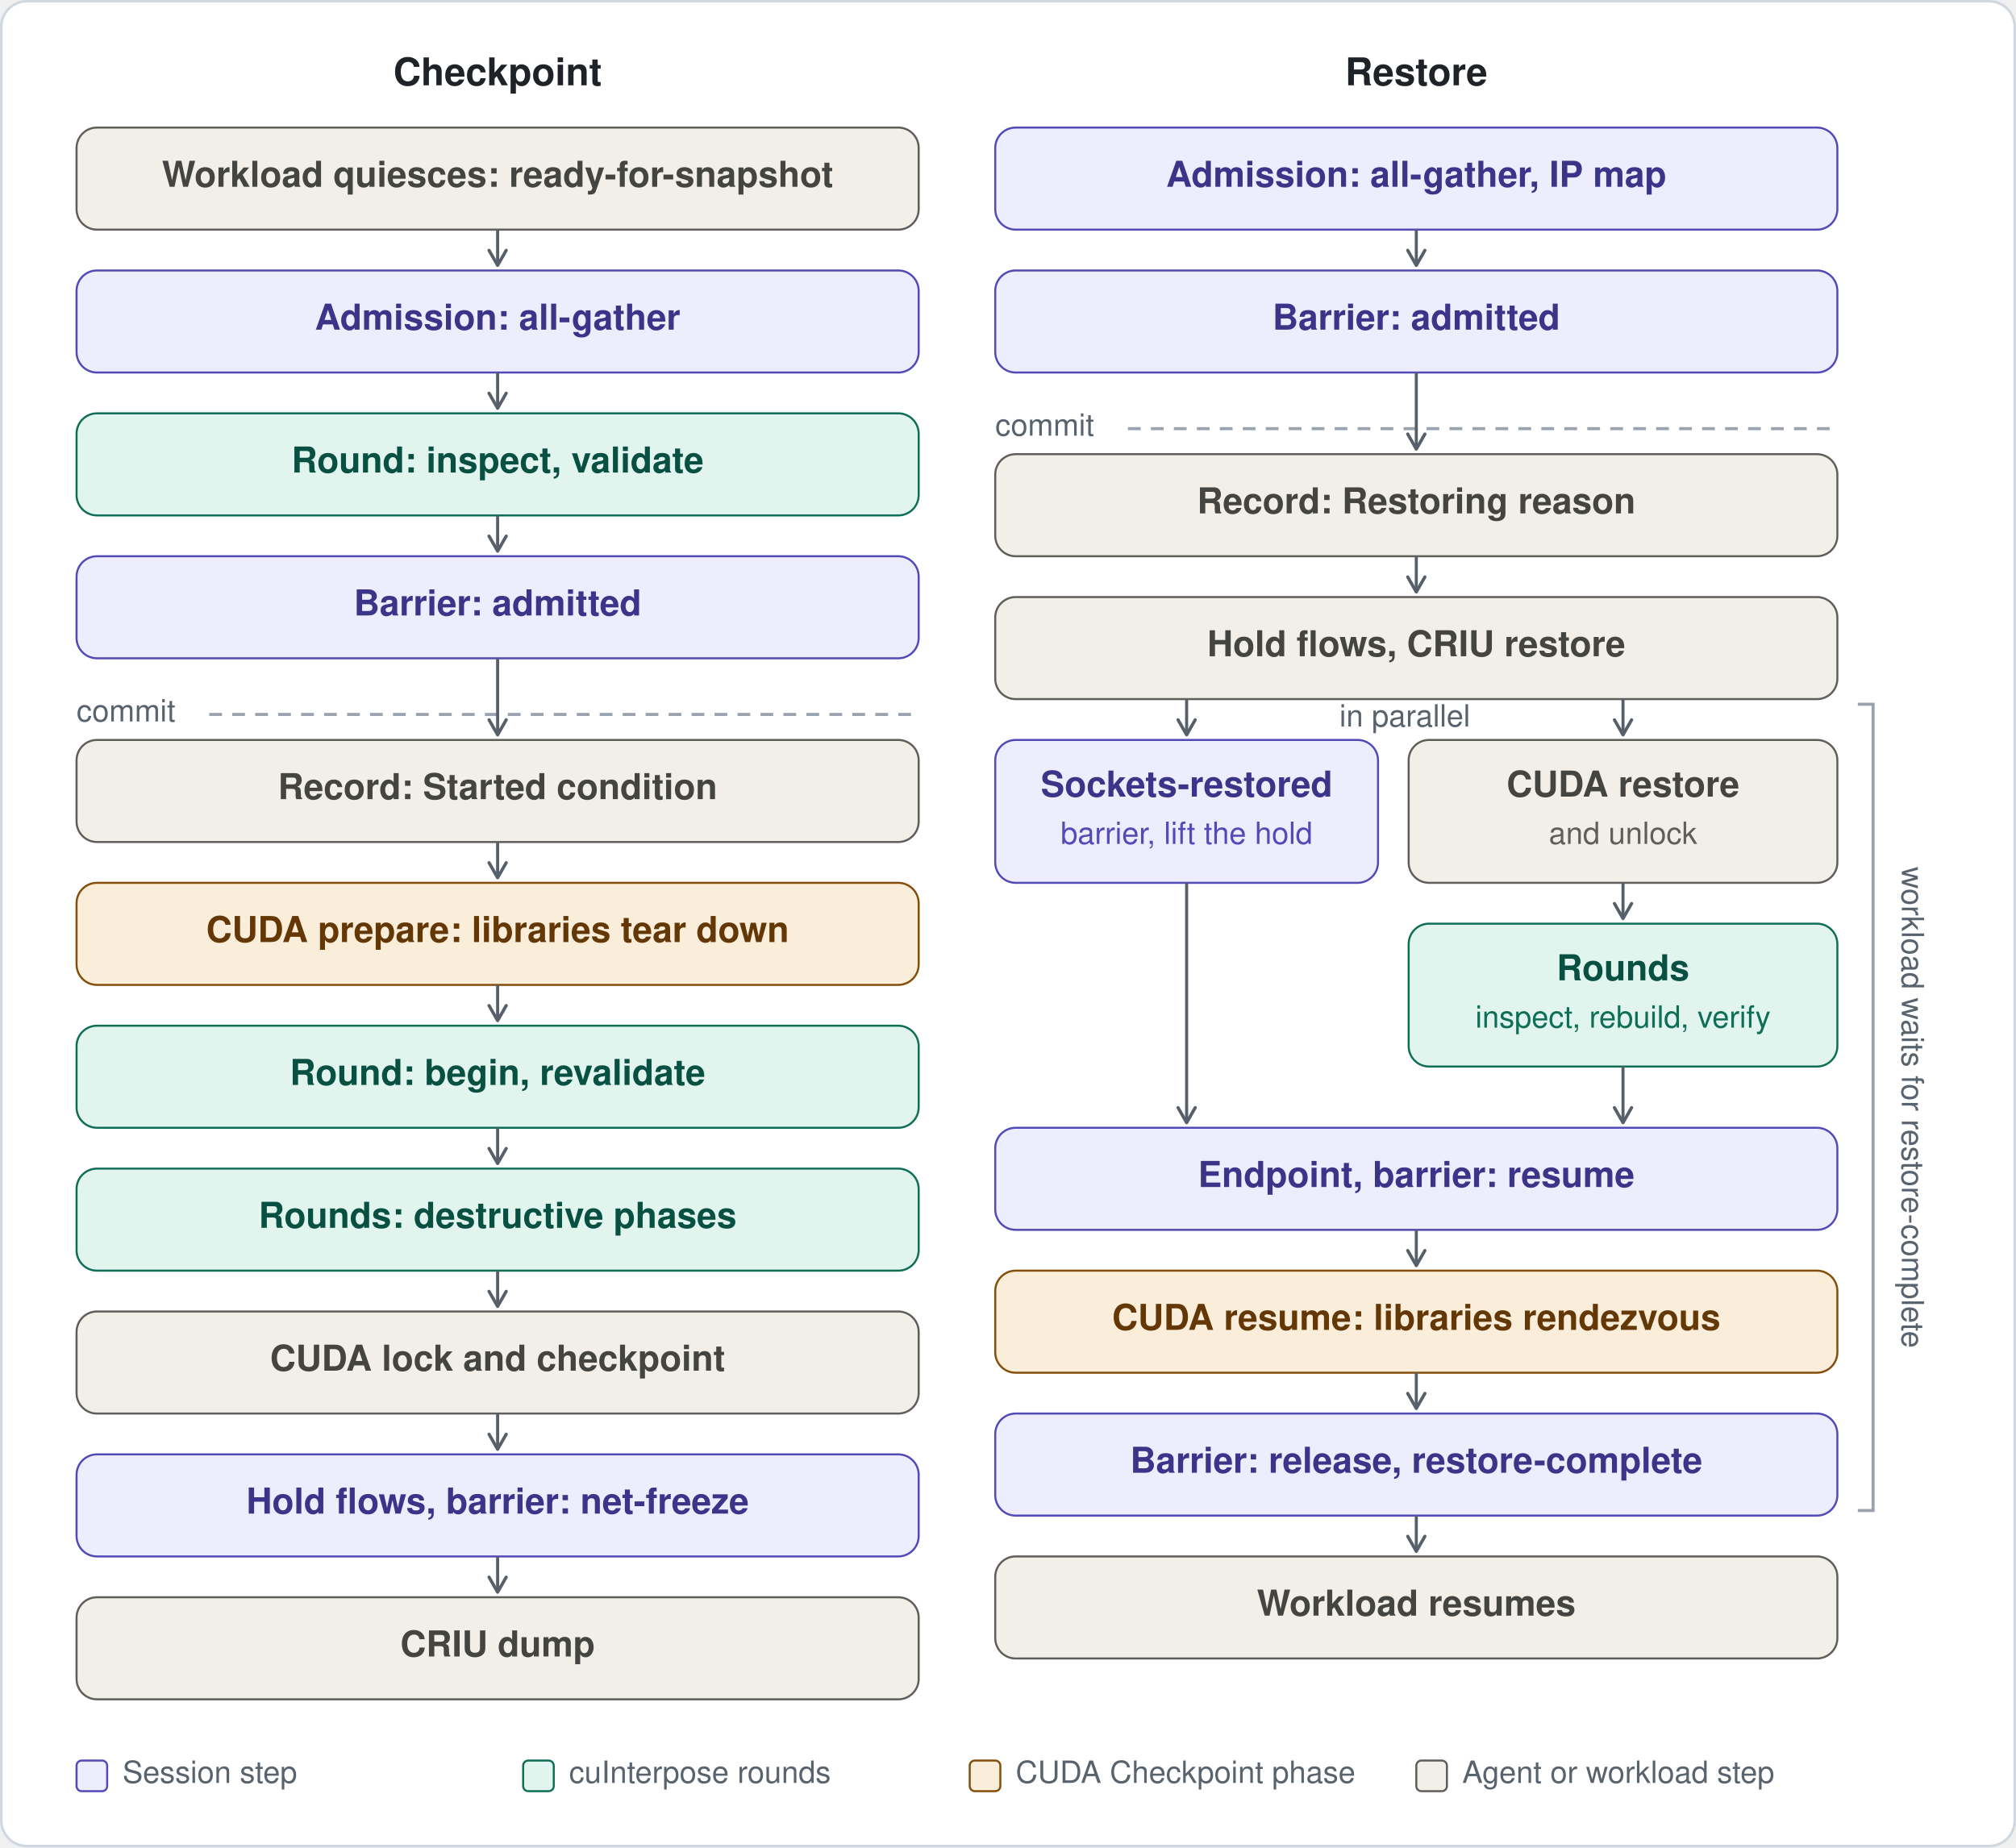
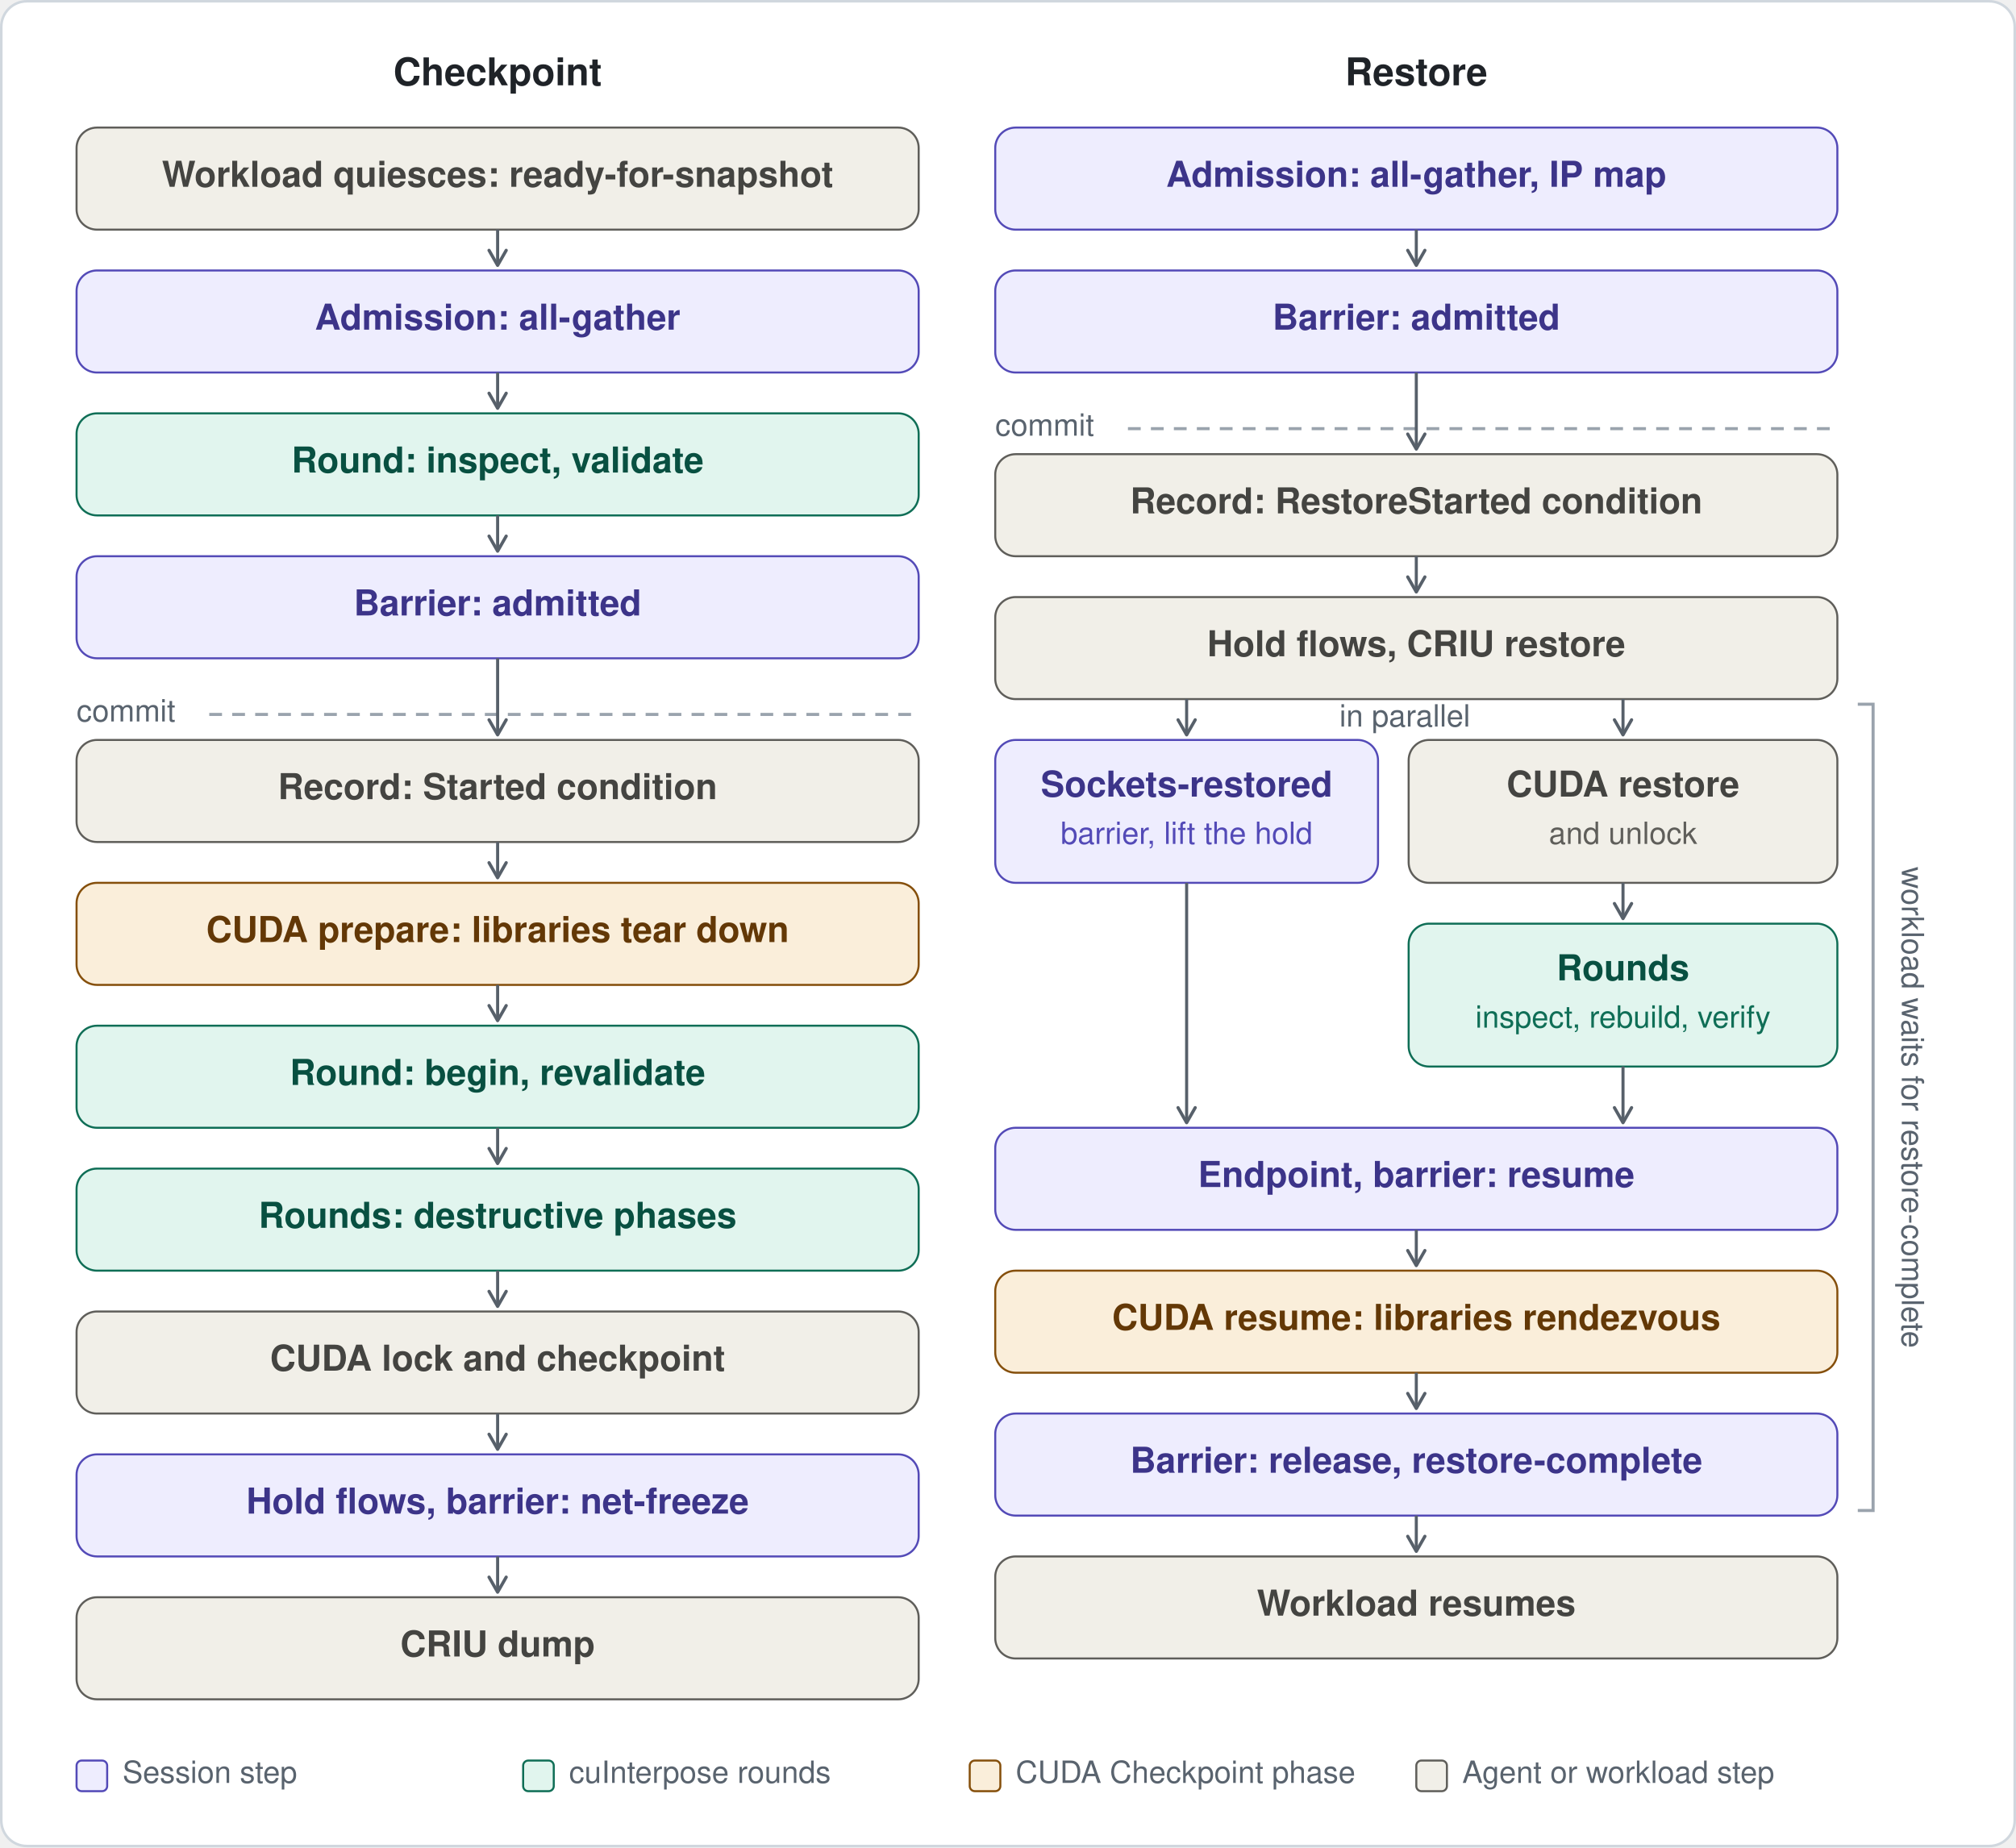
<svg xmlns="http://www.w3.org/2000/svg" width="790" height="724" viewBox="0 0 790 724" role="img" aria-labelledby="title desc">
  <style>
text{font-family:Helvetica,Arial,"Liberation Sans",sans-serif}
.bg{fill:#ffffff;stroke:#d0d7de}
.tx{fill:#1f2328}.tm{fill:#59636e}
.life{stroke:#c3c9d0}.arw{stroke:#57606a}.arwp{stroke:#7F77DD}
.ahp{stroke:#57606a;fill:none}.ahpp{stroke:#7F77DD;fill:none}
.frm{stroke:#9aa3ad;fill:none}.tag{fill:#f6f8fa;stroke:#9aa3ad}.tagt{fill:#424a53}
.note{fill:#f6f8fa;stroke:#c3c9d0}.notet{fill:#424a53}
.rnd{fill:#E1F5EE;fill-opacity:.55;stroke:#5DCAA5}.rndtag{fill:#E1F5EE;stroke:#1D9E75}.rndt{fill:#085041}
.cont{fill:none;stroke:#9aa3ad}.neutral{fill:#f6f8fa;stroke:#9aa3ad}
.k-p{fill:#EEEDFE;stroke:#534AB7}.k-p-t{fill:#3C3489}.k-p-s{fill:#534AB7}
.k-t{fill:#E1F5EE;stroke:#0F6E56}.k-t-t{fill:#085041}.k-t-s{fill:#0F6E56}
.k-g{fill:#F1EFE8;stroke:#5F5E5A}.k-g-t{fill:#444441}.k-g-s{fill:#5F5E5A}
.k-a{fill:#FAEEDA;stroke:#854F0B}.k-a-t{fill:#633806}.k-a-s{fill:#854F0B}
.k-r{fill:#FCEBEB;stroke:#A32D2D}.k-r-t{fill:#791F1F}.k-r-s{fill:#A32D2D}
.dot{fill:#1f2328}
@media (prefers-color-scheme: dark){
.bg{fill:#0d1117;stroke:#30363d}
.tx{fill:#e6edf3}.tm{fill:#9198a1}
.life{stroke:#3d444d}.arw{stroke:#9198a1}.ahp{stroke:#9198a1}
.frm{stroke:#57606a}.tag{fill:#151b23;stroke:#57606a}.tagt{fill:#d1d7e0}
.note{fill:#151b23;stroke:#3d444d}.notet{fill:#d1d7e0}
.rnd{fill:#085041;fill-opacity:.35;stroke:#1D9E75}.rndtag{fill:#085041;stroke:#5DCAA5}.rndt{fill:#E1F5EE}
.cont{stroke:#57606a}.neutral{fill:#151b23;stroke:#57606a}
.k-p{fill:#3C3489;stroke:#AFA9EC}.k-p-t{fill:#EEEDFE}.k-p-s{fill:#CECBF6}
.k-t{fill:#085041;stroke:#5DCAA5}.k-t-t{fill:#E1F5EE}.k-t-s{fill:#9FE1CB}
.k-g{fill:#444441;stroke:#B4B2A9}.k-g-t{fill:#F1EFE8}.k-g-s{fill:#D3D1C7}
.k-a{fill:#633806;stroke:#EF9F27}.k-a-t{fill:#FAEEDA}.k-a-s{fill:#FAC775}
.k-r{fill:#791F1F;stroke:#F09595}.k-r-t{fill:#FCEBEB}.k-r-s{fill:#F7C1C1}
.dot{fill:#e6edf3}
}
</style>
  <defs>
    <marker id="ah" viewBox="0 0 10 10" refX="8.5" refY="5" markerWidth="7" markerHeight="7" orient="auto-start-reverse">
      <path class="ahp" d="M1.5 1L8.5 5L1.5 9" stroke-width="1.5" stroke-linecap="round" stroke-linejoin="round" />
    </marker>
    <marker id="ahP" viewBox="0 0 10 10" refX="8.5" refY="5" markerWidth="7" markerHeight="7" orient="auto-start-reverse">
      <path class="ahpp" d="M1.5 1L8.5 5L1.5 9" stroke-width="1.5" stroke-linecap="round" stroke-linejoin="round" />
    </marker>
  </defs>
  <rect class="bg" x="0.5" y="0.5" width="789" height="723" rx="10" />
  <text x="195.0" y="30.0" class="tx" font-size="15" font-weight="700" text-anchor="middle" dominant-baseline="central">Checkpoint</text>
  <rect class="k-g" x="30.0" y="50.0" width="330.0" height="40.0" rx="8" stroke-width="0.8" />
  <text x="195.0" y="70.0" class="k-g-t" font-size="14" font-weight="700" text-anchor="middle" dominant-baseline="central">Workload quiesces: ready-for-snapshot</text>
  <line class="arw" x1="195.0" y1="90.0" x2="195.0" y2="104.0" stroke-width="1.2" marker-end="url(#ah)" />
  <rect class="k-p" x="30.0" y="106.0" width="330.0" height="40.0" rx="8" stroke-width="0.8" />
  <text x="195.0" y="126.0" class="k-p-t" font-size="14" font-weight="700" text-anchor="middle" dominant-baseline="central">Admission: all-gather</text>
  <line class="arw" x1="195.0" y1="146.0" x2="195.0" y2="160.0" stroke-width="1.2" marker-end="url(#ah)" />
  <rect class="k-t" x="30.0" y="162.0" width="330.0" height="40.0" rx="8" stroke-width="0.8" />
  <text x="195.0" y="182.0" class="k-t-t" font-size="14" font-weight="700" text-anchor="middle" dominant-baseline="central">Round: inspect, validate</text>
  <line class="arw" x1="195.0" y1="202.0" x2="195.0" y2="216.0" stroke-width="1.2" marker-end="url(#ah)" />
  <rect class="k-p" x="30.0" y="218.0" width="330.0" height="40.0" rx="8" stroke-width="0.8" />
  <text x="195.0" y="238.0" class="k-p-t" font-size="14" font-weight="700" text-anchor="middle" dominant-baseline="central">Barrier: admitted</text>
  <text x="30.0" y="280.0" class="tm" font-size="12" font-weight="400" text-anchor="start" dominant-baseline="central">commit</text>
  <line class="frm" x1="82.0" y1="280.0" x2="360.0" y2="280.0" stroke-width="1.2" stroke-dasharray="5 4" />
  <line class="arw" x1="195.0" y1="258.0" x2="195.0" y2="288.0" stroke-width="1.2" marker-end="url(#ah)" />
  <rect class="k-g" x="30.0" y="290.0" width="330.0" height="40.0" rx="8" stroke-width="0.8" />
  <text x="195.0" y="310.0" class="k-g-t" font-size="14" font-weight="700" text-anchor="middle" dominant-baseline="central">Record: Started condition</text>
  <line class="arw" x1="195.0" y1="330.0" x2="195.0" y2="344.0" stroke-width="1.2" marker-end="url(#ah)" />
  <rect class="k-a" x="30.0" y="346.0" width="330.0" height="40.0" rx="8" stroke-width="0.8" />
  <text x="195.0" y="366.0" class="k-a-t" font-size="14" font-weight="700" text-anchor="middle" dominant-baseline="central">CUDA prepare: libraries tear down</text>
  <line class="arw" x1="195.0" y1="386.0" x2="195.0" y2="400.0" stroke-width="1.2" marker-end="url(#ah)" />
  <rect class="k-t" x="30.0" y="402.0" width="330.0" height="40.0" rx="8" stroke-width="0.8" />
  <text x="195.0" y="422.0" class="k-t-t" font-size="14" font-weight="700" text-anchor="middle" dominant-baseline="central">Round: begin, revalidate</text>
  <line class="arw" x1="195.0" y1="442.0" x2="195.0" y2="456.0" stroke-width="1.2" marker-end="url(#ah)" />
  <rect class="k-t" x="30.0" y="458.0" width="330.0" height="40.0" rx="8" stroke-width="0.8" />
  <text x="195.0" y="478.0" class="k-t-t" font-size="14" font-weight="700" text-anchor="middle" dominant-baseline="central">Rounds: destructive phases</text>
  <line class="arw" x1="195.0" y1="498.0" x2="195.0" y2="512.0" stroke-width="1.2" marker-end="url(#ah)" />
  <rect class="k-g" x="30.0" y="514.0" width="330.0" height="40.0" rx="8" stroke-width="0.8" />
  <text x="195.0" y="534.0" class="k-g-t" font-size="14" font-weight="700" text-anchor="middle" dominant-baseline="central">CUDA lock and checkpoint</text>
  <line class="arw" x1="195.0" y1="554.0" x2="195.0" y2="568.0" stroke-width="1.2" marker-end="url(#ah)" />
  <rect class="k-p" x="30.0" y="570.0" width="330.0" height="40.0" rx="8" stroke-width="0.8" />
  <text x="195.0" y="590.0" class="k-p-t" font-size="14" font-weight="700" text-anchor="middle" dominant-baseline="central">Hold flows, barrier: net-freeze</text>
  <line class="arw" x1="195.0" y1="610.0" x2="195.0" y2="624.0" stroke-width="1.2" marker-end="url(#ah)" />
  <rect class="k-g" x="30.0" y="626.0" width="330.0" height="40.0" rx="8" stroke-width="0.8" />
  <text x="195.0" y="646.0" class="k-g-t" font-size="14" font-weight="700" text-anchor="middle" dominant-baseline="central">CRIU dump</text>
  <text x="555.0" y="30.0" class="tx" font-size="15" font-weight="700" text-anchor="middle" dominant-baseline="central">Restore</text>
  <rect class="k-p" x="390.0" y="50.0" width="330.0" height="40.0" rx="8" stroke-width="0.8" />
  <text x="555.0" y="70.0" class="k-p-t" font-size="14" font-weight="700" text-anchor="middle" dominant-baseline="central">Admission: all-gather, IP map</text>
  <line class="arw" x1="555.0" y1="90.0" x2="555.0" y2="104.0" stroke-width="1.2" marker-end="url(#ah)" />
  <rect class="k-p" x="390.0" y="106.0" width="330.0" height="40.0" rx="8" stroke-width="0.8" />
  <text x="555.0" y="126.0" class="k-p-t" font-size="14" font-weight="700" text-anchor="middle" dominant-baseline="central">Barrier: admitted</text>
  <text x="390.0" y="168.0" class="tm" font-size="12" font-weight="400" text-anchor="start" dominant-baseline="central">commit</text>
  <line class="frm" x1="442.0" y1="168.0" x2="720.0" y2="168.0" stroke-width="1.2" stroke-dasharray="5 4" />
  <line class="arw" x1="555.0" y1="146.0" x2="555.0" y2="176.0" stroke-width="1.2" marker-end="url(#ah)" />
  <rect class="k-g" x="390.0" y="178.0" width="330.0" height="40.0" rx="8" stroke-width="0.8" />
-   <text x="555.0" y="198.0" class="k-g-t" font-size="14" font-weight="700" text-anchor="middle" dominant-baseline="central">Record: Restoring reason</text>
+   <text x="555.0" y="198.0" class="k-g-t" font-size="14" font-weight="700" text-anchor="middle" dominant-baseline="central">Record: RestoreStarted condition</text>
  <line class="arw" x1="555.0" y1="218.0" x2="555.0" y2="232.0" stroke-width="1.2" marker-end="url(#ah)" />
  <rect class="k-g" x="390.0" y="234.0" width="330.0" height="40.0" rx="8" stroke-width="0.8" />
  <text x="555.0" y="254.0" class="k-g-t" font-size="14" font-weight="700" text-anchor="middle" dominant-baseline="central">Hold flows, CRIU restore</text>
  <line class="arw" x1="465.0" y1="274.0" x2="465.0" y2="288.0" stroke-width="1.2" marker-end="url(#ah)" />
  <line class="arw" x1="636.0" y1="274.0" x2="636.0" y2="288.0" stroke-width="1.2" marker-end="url(#ah)" />
  <text x="550.5" y="282.0" class="tm" font-size="12" font-weight="400" text-anchor="middle" dominant-baseline="central">in parallel</text>
  <rect class="k-p" x="390.0" y="290.0" width="150.0" height="56.0" rx="8" stroke-width="0.8" />
  <text x="465.0" y="309.0" class="k-p-t" font-size="14" font-weight="700" text-anchor="middle" dominant-baseline="central">Sockets-restored</text>
  <text x="465.0" y="328.0" class="k-p-s" font-size="12" font-weight="400" text-anchor="middle" dominant-baseline="central">barrier, lift the hold</text>
  <rect class="k-g" x="552.0" y="290.0" width="168.0" height="56.0" rx="8" stroke-width="0.8" />
  <text x="636.0" y="309.0" class="k-g-t" font-size="14" font-weight="700" text-anchor="middle" dominant-baseline="central">CUDA restore</text>
  <text x="636.0" y="328.0" class="k-g-s" font-size="12" font-weight="400" text-anchor="middle" dominant-baseline="central">and unlock</text>
  <line class="arw" x1="636.0" y1="346.0" x2="636.0" y2="360.0" stroke-width="1.2" marker-end="url(#ah)" />
  <rect class="k-t" x="552.0" y="362.0" width="168.0" height="56.0" rx="8" stroke-width="0.8" />
  <text x="636.0" y="381.0" class="k-t-t" font-size="14" font-weight="700" text-anchor="middle" dominant-baseline="central">Rounds</text>
  <text x="636.0" y="400.0" class="k-t-s" font-size="12" font-weight="400" text-anchor="middle" dominant-baseline="central">inspect, rebuild, verify</text>
  <line class="arw" x1="465.0" y1="346.0" x2="465.0" y2="440.0" stroke-width="1.2" marker-end="url(#ah)" />
  <line class="arw" x1="636.0" y1="418.0" x2="636.0" y2="440.0" stroke-width="1.2" marker-end="url(#ah)" />
  <rect class="k-p" x="390.0" y="442.0" width="330.0" height="40.0" rx="8" stroke-width="0.8" />
  <text x="555.0" y="462.0" class="k-p-t" font-size="14" font-weight="700" text-anchor="middle" dominant-baseline="central">Endpoint, barrier: resume</text>
  <line class="arw" x1="555.0" y1="482.0" x2="555.0" y2="496.0" stroke-width="1.2" marker-end="url(#ah)" />
  <rect class="k-a" x="390.0" y="498.0" width="330.0" height="40.0" rx="8" stroke-width="0.8" />
  <text x="555.0" y="518.0" class="k-a-t" font-size="14" font-weight="700" text-anchor="middle" dominant-baseline="central">CUDA resume: libraries rendezvous</text>
  <line class="arw" x1="555.0" y1="538.0" x2="555.0" y2="552.0" stroke-width="1.2" marker-end="url(#ah)" />
  <rect class="k-p" x="390.0" y="554.0" width="330.0" height="40.0" rx="8" stroke-width="0.8" />
  <text x="555.0" y="574.0" class="k-p-t" font-size="14" font-weight="700" text-anchor="middle" dominant-baseline="central">Barrier: release, restore-complete</text>
  <line class="arw" x1="555.0" y1="594.0" x2="555.0" y2="608.0" stroke-width="1.2" marker-end="url(#ah)" />
  <rect class="k-g" x="390.0" y="610.0" width="330.0" height="40.0" rx="8" stroke-width="0.8" />
  <text x="555.0" y="630.0" class="k-g-t" font-size="14" font-weight="700" text-anchor="middle" dominant-baseline="central">Workload resumes</text>
  <path class="frm" d="M728 276 L734 276 L734 592 L728 592" fill="none" stroke-width="1.2" />
  <g transform="rotate(90 748.0 434.0)">
    <text x="748.0" y="434.0" class="tm" font-size="12" font-weight="400" text-anchor="middle" dominant-baseline="central">workload waits for restore-complete</text>
  </g>
  <rect class="k-p" x="30" y="690" width="12" height="12" rx="2" stroke-width="0.8" />
  <text x="48.0" y="696.0" class="tm" font-size="12" font-weight="400" text-anchor="start" dominant-baseline="central">Session step</text>
  <rect class="k-t" x="205" y="690" width="12" height="12" rx="2" stroke-width="0.8" />
  <text x="223.0" y="696.0" class="tm" font-size="12" font-weight="400" text-anchor="start" dominant-baseline="central">cuInterpose rounds</text>
  <rect class="k-a" x="380" y="690" width="12" height="12" rx="2" stroke-width="0.8" />
  <text x="398.0" y="696.0" class="tm" font-size="12" font-weight="400" text-anchor="start" dominant-baseline="central">CUDA Checkpoint phase</text>
  <rect class="k-g" x="555" y="690" width="12" height="12" rx="2" stroke-width="0.8" />
  <text x="573.0" y="696.0" class="tm" font-size="12" font-weight="400" text-anchor="start" dominant-baseline="central">Agent or workload step</text>
</svg>
